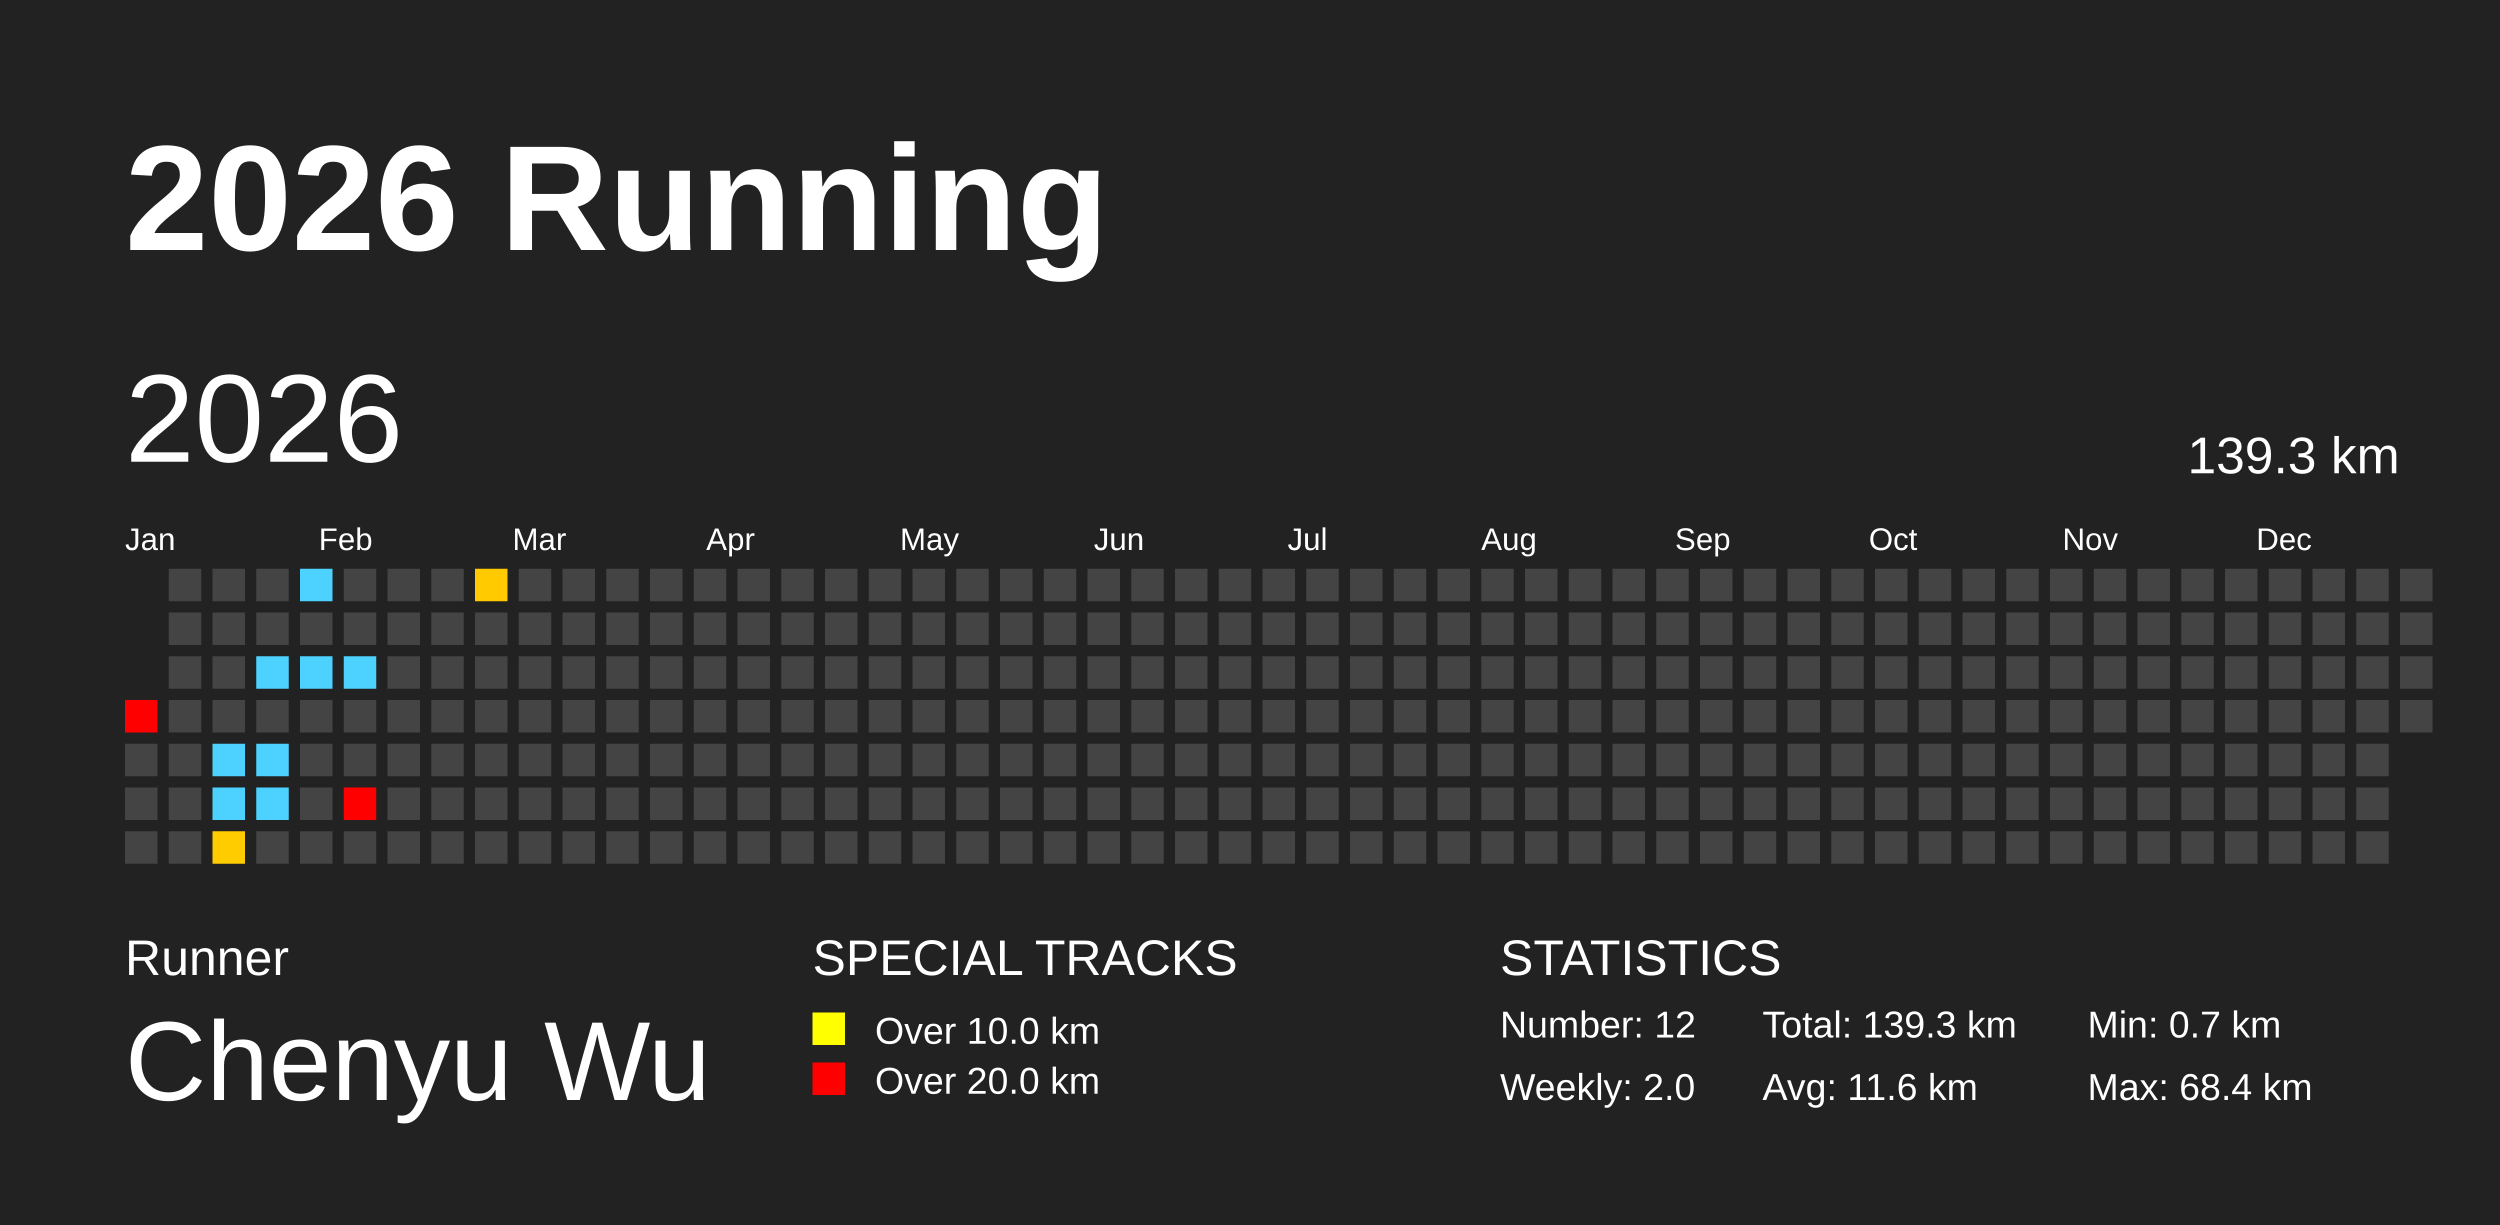
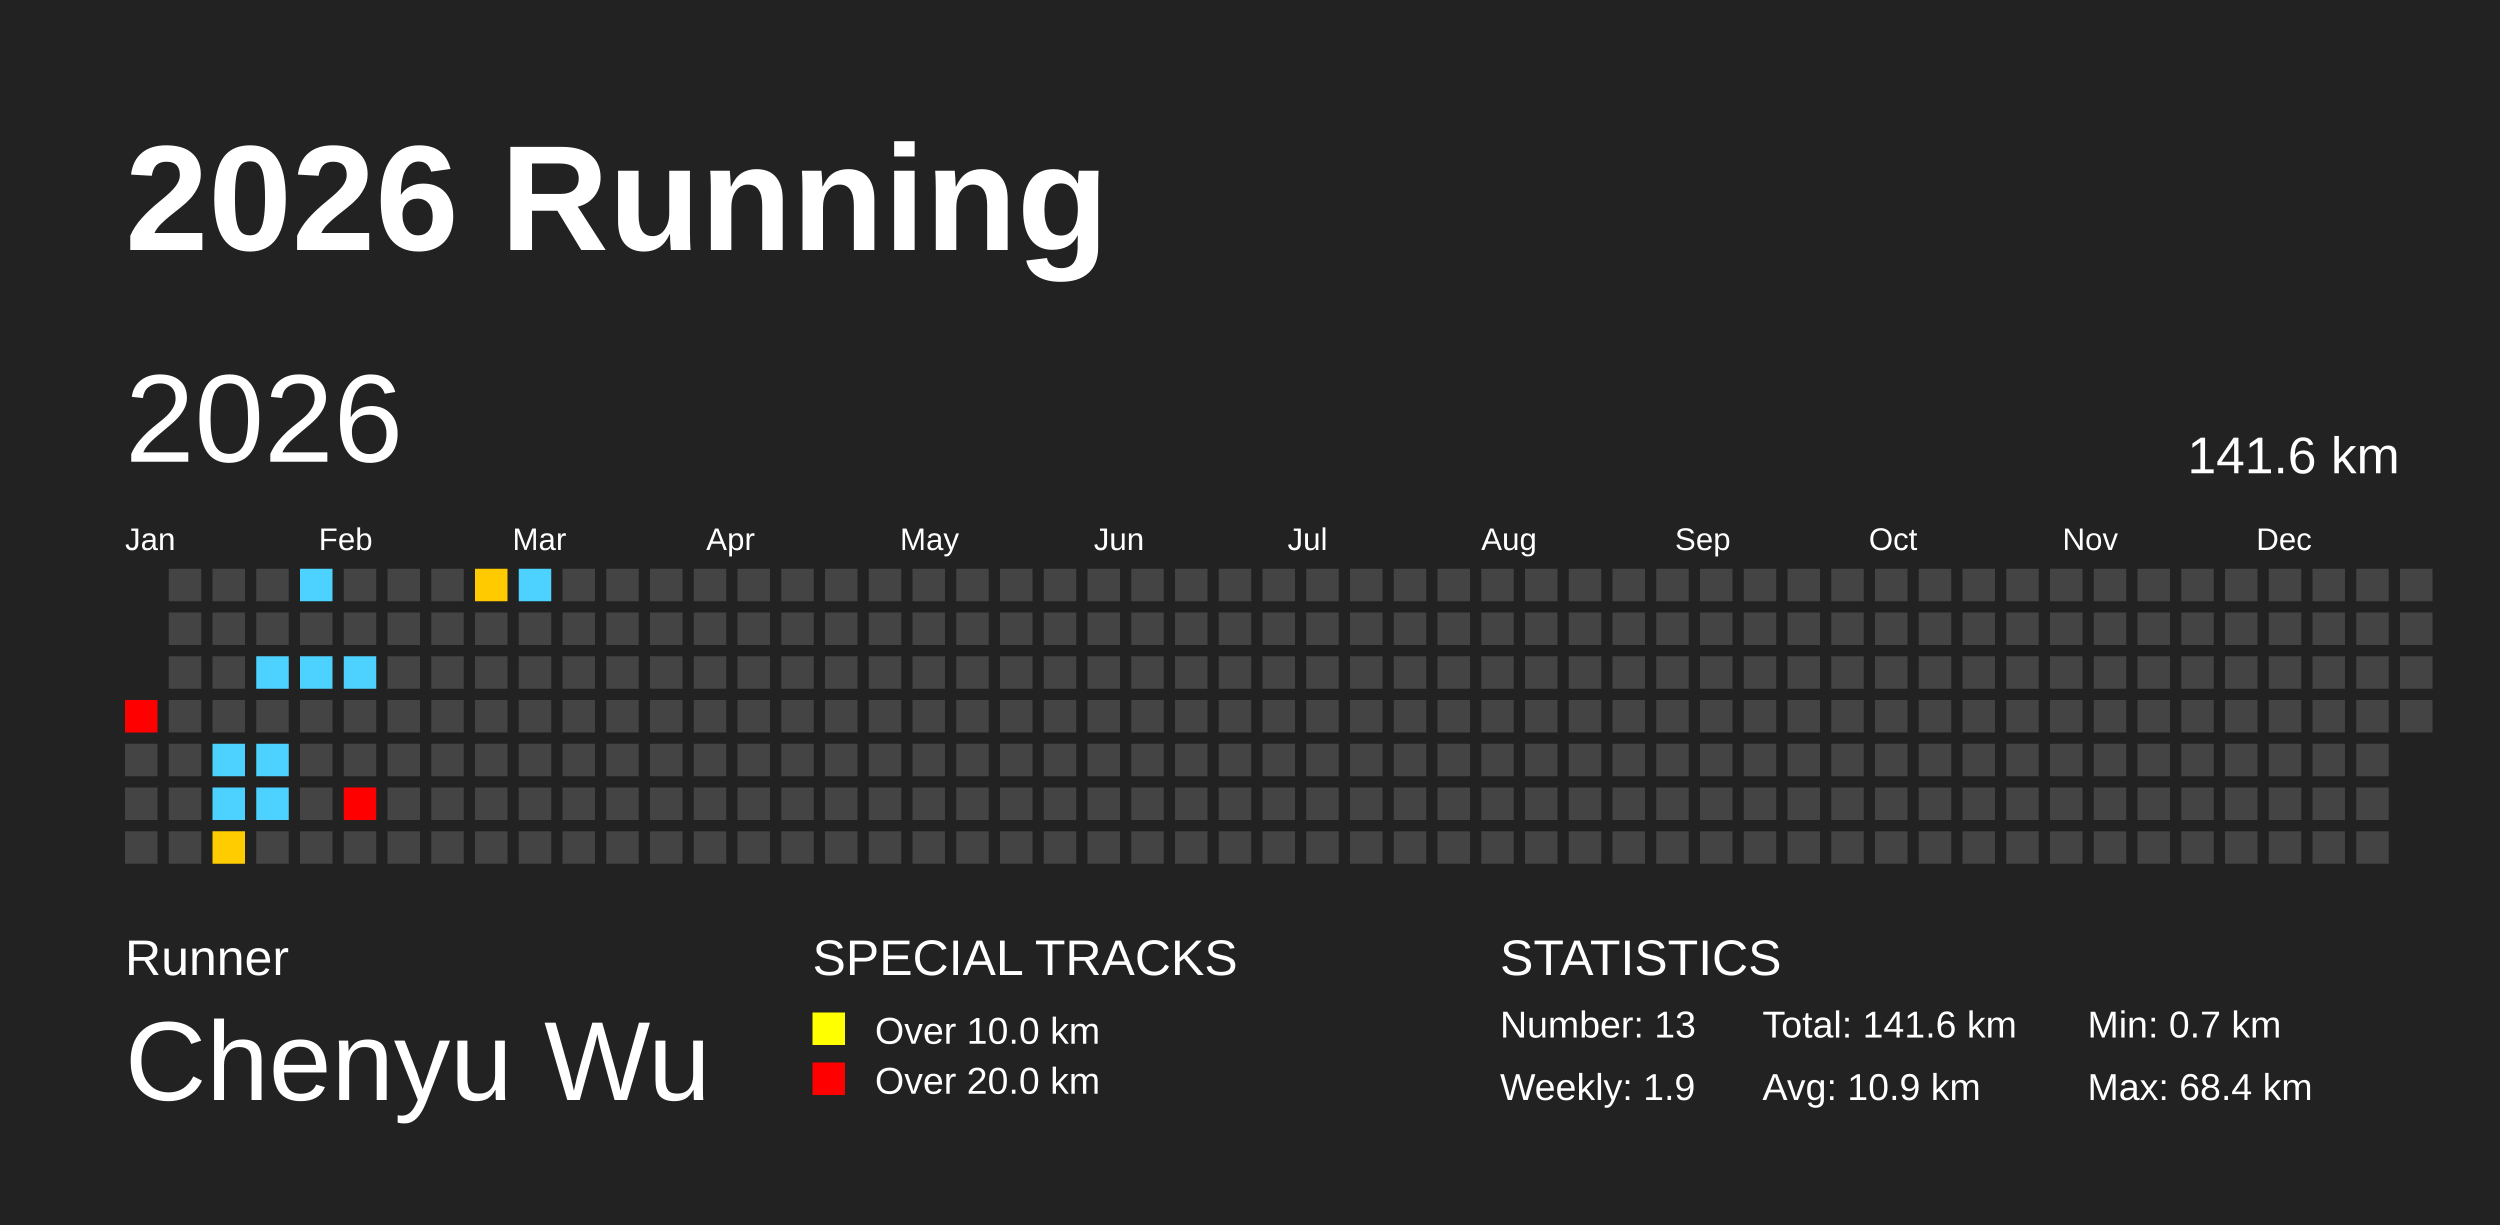
<svg xmlns="http://www.w3.org/2000/svg" baseProfile="full" height="98mm" version="1.1" viewBox="0,0,200,98" width="200mm">
  <defs />
  <rect fill="#222222" height="98" width="200" x="0" y="0" />
  <text fill="#FFFFFF" style="font-size:12px; font-family:Arial; font-weight:bold;" x="10" y="20">2026 Running</text>
  <text fill="#FFFFFF" style="font-size:4px; font-family:Arial" x="10" y="78">Runner</text>
  <text fill="#FFFFFF" style="font-size:9px; font-family:Arial" x="10" y="88">Chenyu Wu</text>
  <text fill="#FFFFFF" style="font-size:4px; font-family:Arial" x="65" y="78">SPECIAL TRACKS</text>
  <rect fill="yellow" height="2.6" width="2.6" x="65" y="81" />
  <text fill="#FFFFFF" style="font-size:3px; font-family:Arial" x="70" y="83.5">Over 10.0 km</text>
  <rect fill="red" height="2.6" width="2.6" x="65" y="85" />
  <text fill="#FFFFFF" style="font-size:3px; font-family:Arial" x="70" y="87.5">Over 20.0 km</text>
  <text fill="#FFFFFF" style="font-size:4px; font-family:Arial" x="120" y="78">STATISTICS</text>
-   <text fill="#FFFFFF" style="font-size:3px; font-family:Arial" x="120" y="83">Number: 12</text>
-   <text fill="#FFFFFF" style="font-size:3px; font-family:Arial" x="120" y="88">Weekly: 2.0</text>
-   <text fill="#FFFFFF" style="font-size:3px; font-family:Arial" x="141" y="83">Total: 139.3 km</text>
-   <text fill="#FFFFFF" style="font-size:3px; font-family:Arial" x="141" y="88">Avg: 11.6 km</text>
+   <text fill="#FFFFFF" style="font-size:3px; font-family:Arial" x="120" y="83">Number: 13</text>
+   <text fill="#FFFFFF" style="font-size:3px; font-family:Arial" x="120" y="88">Weekly: 1.9</text>
+   <text fill="#FFFFFF" style="font-size:3px; font-family:Arial" x="141" y="83">Total: 141.6 km</text>
+   <text fill="#FFFFFF" style="font-size:3px; font-family:Arial" x="141" y="88">Avg: 10.9 km</text>
  <text fill="#FFFFFF" style="font-size:3px; font-family:Arial" x="167" y="83">Min: 0.7 km</text>
  <text fill="#FFFFFF" style="font-size:3px; font-family:Arial" x="167" y="88">Max: 68.4 km</text>
  <text dominant-baseline="hanging" fill="#FFFFFF" style="font-size:10.0px; font-family:Arial;" x="10" y="30">2026</text>
-   <text dominant-baseline="hanging" fill="#FFFFFF" style="font-size:4.125px; font-family:Arial;" x="175" y="35">139.3 km</text>
+   <text dominant-baseline="hanging" fill="#FFFFFF" style="font-size:4.125px; font-family:Arial;" x="175" y="35">141.6 km</text>
  <text fill="#FFFFFF" style="font-size:2.5px; font-family:Arial" x="10.0" y="44">Jan</text>
  <text fill="#FFFFFF" style="font-size:2.5px; font-family:Arial" x="25.5" y="44">Feb</text>
  <text fill="#FFFFFF" style="font-size:2.5px; font-family:Arial" x="41.0" y="44">Mar</text>
  <text fill="#FFFFFF" style="font-size:2.5px; font-family:Arial" x="56.5" y="44">Apr</text>
  <text fill="#FFFFFF" style="font-size:2.5px; font-family:Arial" x="72.0" y="44">May</text>
  <text fill="#FFFFFF" style="font-size:2.5px; font-family:Arial" x="87.5" y="44">Jun</text>
  <text fill="#FFFFFF" style="font-size:2.5px; font-family:Arial" x="103.0" y="44">Jul</text>
  <text fill="#FFFFFF" style="font-size:2.5px; font-family:Arial" x="118.5" y="44">Aug</text>
  <text fill="#FFFFFF" style="font-size:2.5px; font-family:Arial" x="134.0" y="44">Sep</text>
  <text fill="#FFFFFF" style="font-size:2.5px; font-family:Arial" x="149.5" y="44">Oct</text>
  <text fill="#FFFFFF" style="font-size:2.5px; font-family:Arial" x="165.0" y="44">Nov</text>
  <text fill="#FFFFFF" style="font-size:2.5px; font-family:Arial" x="180.5" y="44">Dec</text>
  <rect fill="red" height="2.6" width="2.6" x="10.0" y="56.0" />
  <rect fill="#444444" height="2.6" width="2.6" x="10.0" y="59.5" />
  <rect fill="#444444" height="2.6" width="2.6" x="10.0" y="63.0" />
  <rect fill="#444444" height="2.6" width="2.6" x="10.0" y="66.5" />
  <rect fill="#444444" height="2.6" width="2.6" x="13.5" y="45.5" />
  <rect fill="#444444" height="2.6" width="2.6" x="13.5" y="49.0" />
  <rect fill="#444444" height="2.6" width="2.6" x="13.5" y="52.5" />
  <rect fill="#444444" height="2.6" width="2.6" x="13.5" y="56.0" />
  <rect fill="#444444" height="2.6" width="2.6" x="13.5" y="59.5" />
  <rect fill="#444444" height="2.6" width="2.6" x="13.5" y="63.0" />
  <rect fill="#444444" height="2.6" width="2.6" x="13.5" y="66.5" />
  <rect fill="#444444" height="2.6" width="2.6" x="17.0" y="45.5" />
  <rect fill="#444444" height="2.6" width="2.6" x="17.0" y="49.0" />
  <rect fill="#444444" height="2.6" width="2.6" x="17.0" y="52.5" />
  <rect fill="#444444" height="2.6" width="2.6" x="17.0" y="56.0" />
  <rect fill="#4dd2ff" height="2.6" width="2.6" x="17.0" y="59.5" />
  <rect fill="#4dd2ff" height="2.6" width="2.6" x="17.0" y="63.0" />
  <rect fill="#ffcc00" height="2.6" width="2.6" x="17.0" y="66.5" />
  <rect fill="#444444" height="2.6" width="2.6" x="20.5" y="45.5" />
  <rect fill="#444444" height="2.6" width="2.6" x="20.5" y="49.0" />
  <rect fill="#4dd2ff" height="2.6" width="2.6" x="20.5" y="52.5" />
  <rect fill="#444444" height="2.6" width="2.6" x="20.5" y="56.0" />
  <rect fill="#4dd2ff" height="2.6" width="2.6" x="20.5" y="59.5" />
  <rect fill="#4dd2ff" height="2.6" width="2.6" x="20.5" y="63.0" />
  <rect fill="#444444" height="2.6" width="2.6" x="20.5" y="66.5" />
  <rect fill="#4dd2ff" height="2.6" width="2.6" x="24.0" y="45.5" />
  <rect fill="#444444" height="2.6" width="2.6" x="24.0" y="49.0" />
  <rect fill="#4dd2ff" height="2.6" width="2.6" x="24.0" y="52.5" />
  <rect fill="#444444" height="2.6" width="2.6" x="24.0" y="56.0" />
  <rect fill="#444444" height="2.6" width="2.6" x="24.0" y="59.5" />
  <rect fill="#444444" height="2.6" width="2.6" x="24.0" y="63.0" />
  <rect fill="#444444" height="2.6" width="2.6" x="24.0" y="66.5" />
  <rect fill="#444444" height="2.6" width="2.6" x="27.5" y="45.5" />
  <rect fill="#444444" height="2.6" width="2.6" x="27.5" y="49.0" />
  <rect fill="#4dd2ff" height="2.6" width="2.6" x="27.5" y="52.5" />
  <rect fill="#444444" height="2.6" width="2.6" x="27.5" y="56.0" />
  <rect fill="#444444" height="2.6" width="2.6" x="27.5" y="59.5" />
  <rect fill="red" height="2.6" width="2.6" x="27.5" y="63.0" />
  <rect fill="#444444" height="2.6" width="2.6" x="27.5" y="66.5" />
  <rect fill="#444444" height="2.6" width="2.6" x="31.0" y="45.5" />
  <rect fill="#444444" height="2.6" width="2.6" x="31.0" y="49.0" />
  <rect fill="#444444" height="2.6" width="2.6" x="31.0" y="52.5" />
  <rect fill="#444444" height="2.6" width="2.6" x="31.0" y="56.0" />
  <rect fill="#444444" height="2.6" width="2.6" x="31.0" y="59.5" />
  <rect fill="#444444" height="2.6" width="2.6" x="31.0" y="63.0" />
  <rect fill="#444444" height="2.6" width="2.6" x="31.0" y="66.5" />
  <rect fill="#444444" height="2.6" width="2.6" x="34.5" y="45.5" />
  <rect fill="#444444" height="2.6" width="2.6" x="34.5" y="49.0" />
  <rect fill="#444444" height="2.6" width="2.6" x="34.5" y="52.5" />
  <rect fill="#444444" height="2.6" width="2.6" x="34.5" y="56.0" />
  <rect fill="#444444" height="2.6" width="2.6" x="34.5" y="59.5" />
  <rect fill="#444444" height="2.6" width="2.6" x="34.5" y="63.0" />
  <rect fill="#444444" height="2.6" width="2.6" x="34.5" y="66.5" />
  <rect fill="#ffcb00" height="2.6" width="2.6" x="38.0" y="45.5" />
  <rect fill="#444444" height="2.6" width="2.6" x="38.0" y="49.0" />
  <rect fill="#444444" height="2.6" width="2.6" x="38.0" y="52.5" />
  <rect fill="#444444" height="2.6" width="2.6" x="38.0" y="56.0" />
  <rect fill="#444444" height="2.6" width="2.6" x="38.0" y="59.5" />
  <rect fill="#444444" height="2.6" width="2.6" x="38.0" y="63.0" />
  <rect fill="#444444" height="2.6" width="2.6" x="38.0" y="66.5" />
-   <rect fill="#444444" height="2.6" width="2.6" x="41.5" y="45.5" />
+   <rect fill="#4dd2ff" height="2.6" width="2.6" x="41.5" y="45.5" />
  <rect fill="#444444" height="2.6" width="2.6" x="41.5" y="49.0" />
  <rect fill="#444444" height="2.6" width="2.6" x="41.5" y="52.5" />
  <rect fill="#444444" height="2.6" width="2.6" x="41.5" y="56.0" />
  <rect fill="#444444" height="2.6" width="2.6" x="41.5" y="59.5" />
  <rect fill="#444444" height="2.6" width="2.6" x="41.5" y="63.0" />
  <rect fill="#444444" height="2.6" width="2.6" x="41.5" y="66.5" />
  <rect fill="#444444" height="2.6" width="2.6" x="45.0" y="45.5" />
  <rect fill="#444444" height="2.6" width="2.6" x="45.0" y="49.0" />
  <rect fill="#444444" height="2.6" width="2.6" x="45.0" y="52.5" />
  <rect fill="#444444" height="2.6" width="2.6" x="45.0" y="56.0" />
  <rect fill="#444444" height="2.6" width="2.6" x="45.0" y="59.5" />
  <rect fill="#444444" height="2.6" width="2.6" x="45.0" y="63.0" />
  <rect fill="#444444" height="2.6" width="2.6" x="45.0" y="66.5" />
  <rect fill="#444444" height="2.6" width="2.6" x="48.5" y="45.5" />
  <rect fill="#444444" height="2.6" width="2.6" x="48.5" y="49.0" />
  <rect fill="#444444" height="2.6" width="2.6" x="48.5" y="52.5" />
  <rect fill="#444444" height="2.6" width="2.6" x="48.5" y="56.0" />
  <rect fill="#444444" height="2.6" width="2.6" x="48.5" y="59.5" />
  <rect fill="#444444" height="2.6" width="2.6" x="48.5" y="63.0" />
  <rect fill="#444444" height="2.6" width="2.6" x="48.5" y="66.5" />
  <rect fill="#444444" height="2.6" width="2.6" x="52.0" y="45.5" />
  <rect fill="#444444" height="2.6" width="2.6" x="52.0" y="49.0" />
  <rect fill="#444444" height="2.6" width="2.6" x="52.0" y="52.5" />
  <rect fill="#444444" height="2.6" width="2.6" x="52.0" y="56.0" />
  <rect fill="#444444" height="2.6" width="2.6" x="52.0" y="59.5" />
  <rect fill="#444444" height="2.6" width="2.6" x="52.0" y="63.0" />
  <rect fill="#444444" height="2.6" width="2.6" x="52.0" y="66.5" />
  <rect fill="#444444" height="2.6" width="2.6" x="55.5" y="45.5" />
  <rect fill="#444444" height="2.6" width="2.6" x="55.5" y="49.0" />
  <rect fill="#444444" height="2.6" width="2.6" x="55.5" y="52.5" />
  <rect fill="#444444" height="2.6" width="2.6" x="55.5" y="56.0" />
  <rect fill="#444444" height="2.6" width="2.6" x="55.5" y="59.5" />
  <rect fill="#444444" height="2.6" width="2.6" x="55.5" y="63.0" />
  <rect fill="#444444" height="2.6" width="2.6" x="55.5" y="66.5" />
  <rect fill="#444444" height="2.6" width="2.6" x="59.0" y="45.5" />
  <rect fill="#444444" height="2.6" width="2.6" x="59.0" y="49.0" />
  <rect fill="#444444" height="2.6" width="2.6" x="59.0" y="52.5" />
  <rect fill="#444444" height="2.6" width="2.6" x="59.0" y="56.0" />
  <rect fill="#444444" height="2.6" width="2.6" x="59.0" y="59.5" />
  <rect fill="#444444" height="2.6" width="2.6" x="59.0" y="63.0" />
  <rect fill="#444444" height="2.6" width="2.6" x="59.0" y="66.5" />
  <rect fill="#444444" height="2.6" width="2.6" x="62.5" y="45.5" />
  <rect fill="#444444" height="2.6" width="2.6" x="62.5" y="49.0" />
  <rect fill="#444444" height="2.6" width="2.6" x="62.5" y="52.5" />
  <rect fill="#444444" height="2.6" width="2.6" x="62.5" y="56.0" />
  <rect fill="#444444" height="2.6" width="2.6" x="62.5" y="59.5" />
  <rect fill="#444444" height="2.6" width="2.6" x="62.5" y="63.0" />
  <rect fill="#444444" height="2.6" width="2.6" x="62.5" y="66.5" />
  <rect fill="#444444" height="2.6" width="2.6" x="66.0" y="45.5" />
  <rect fill="#444444" height="2.6" width="2.6" x="66.0" y="49.0" />
  <rect fill="#444444" height="2.6" width="2.6" x="66.0" y="52.5" />
  <rect fill="#444444" height="2.6" width="2.6" x="66.0" y="56.0" />
  <rect fill="#444444" height="2.6" width="2.6" x="66.0" y="59.5" />
  <rect fill="#444444" height="2.6" width="2.6" x="66.0" y="63.0" />
  <rect fill="#444444" height="2.6" width="2.6" x="66.0" y="66.5" />
  <rect fill="#444444" height="2.6" width="2.6" x="69.5" y="45.5" />
  <rect fill="#444444" height="2.6" width="2.6" x="69.5" y="49.0" />
  <rect fill="#444444" height="2.6" width="2.6" x="69.5" y="52.5" />
  <rect fill="#444444" height="2.6" width="2.6" x="69.5" y="56.0" />
  <rect fill="#444444" height="2.6" width="2.6" x="69.5" y="59.5" />
  <rect fill="#444444" height="2.6" width="2.6" x="69.5" y="63.0" />
  <rect fill="#444444" height="2.6" width="2.6" x="69.5" y="66.5" />
  <rect fill="#444444" height="2.6" width="2.6" x="73.0" y="45.5" />
  <rect fill="#444444" height="2.6" width="2.6" x="73.0" y="49.0" />
  <rect fill="#444444" height="2.6" width="2.6" x="73.0" y="52.5" />
  <rect fill="#444444" height="2.6" width="2.6" x="73.0" y="56.0" />
  <rect fill="#444444" height="2.6" width="2.6" x="73.0" y="59.5" />
  <rect fill="#444444" height="2.6" width="2.6" x="73.0" y="63.0" />
  <rect fill="#444444" height="2.6" width="2.6" x="73.0" y="66.5" />
  <rect fill="#444444" height="2.6" width="2.6" x="76.5" y="45.5" />
  <rect fill="#444444" height="2.6" width="2.6" x="76.5" y="49.0" />
  <rect fill="#444444" height="2.6" width="2.6" x="76.5" y="52.5" />
  <rect fill="#444444" height="2.6" width="2.6" x="76.5" y="56.0" />
  <rect fill="#444444" height="2.6" width="2.6" x="76.5" y="59.5" />
  <rect fill="#444444" height="2.6" width="2.6" x="76.5" y="63.0" />
  <rect fill="#444444" height="2.6" width="2.6" x="76.5" y="66.5" />
  <rect fill="#444444" height="2.6" width="2.6" x="80.0" y="45.5" />
  <rect fill="#444444" height="2.6" width="2.6" x="80.0" y="49.0" />
  <rect fill="#444444" height="2.6" width="2.6" x="80.0" y="52.5" />
  <rect fill="#444444" height="2.6" width="2.6" x="80.0" y="56.0" />
  <rect fill="#444444" height="2.6" width="2.6" x="80.0" y="59.5" />
  <rect fill="#444444" height="2.6" width="2.6" x="80.0" y="63.0" />
  <rect fill="#444444" height="2.6" width="2.6" x="80.0" y="66.5" />
  <rect fill="#444444" height="2.6" width="2.6" x="83.5" y="45.5" />
  <rect fill="#444444" height="2.6" width="2.6" x="83.5" y="49.0" />
  <rect fill="#444444" height="2.6" width="2.6" x="83.5" y="52.5" />
  <rect fill="#444444" height="2.6" width="2.6" x="83.5" y="56.0" />
  <rect fill="#444444" height="2.6" width="2.6" x="83.5" y="59.5" />
  <rect fill="#444444" height="2.6" width="2.6" x="83.5" y="63.0" />
  <rect fill="#444444" height="2.6" width="2.6" x="83.5" y="66.5" />
  <rect fill="#444444" height="2.6" width="2.6" x="87.0" y="45.5" />
  <rect fill="#444444" height="2.6" width="2.6" x="87.0" y="49.0" />
  <rect fill="#444444" height="2.6" width="2.6" x="87.0" y="52.5" />
  <rect fill="#444444" height="2.6" width="2.6" x="87.0" y="56.0" />
  <rect fill="#444444" height="2.6" width="2.6" x="87.0" y="59.5" />
  <rect fill="#444444" height="2.6" width="2.6" x="87.0" y="63.0" />
  <rect fill="#444444" height="2.6" width="2.6" x="87.0" y="66.5" />
  <rect fill="#444444" height="2.6" width="2.6" x="90.5" y="45.5" />
  <rect fill="#444444" height="2.6" width="2.6" x="90.5" y="49.0" />
  <rect fill="#444444" height="2.6" width="2.6" x="90.5" y="52.5" />
  <rect fill="#444444" height="2.6" width="2.6" x="90.5" y="56.0" />
  <rect fill="#444444" height="2.6" width="2.6" x="90.5" y="59.5" />
  <rect fill="#444444" height="2.6" width="2.6" x="90.5" y="63.0" />
  <rect fill="#444444" height="2.6" width="2.6" x="90.5" y="66.5" />
  <rect fill="#444444" height="2.6" width="2.6" x="94.0" y="45.5" />
  <rect fill="#444444" height="2.6" width="2.6" x="94.0" y="49.0" />
  <rect fill="#444444" height="2.6" width="2.6" x="94.0" y="52.5" />
  <rect fill="#444444" height="2.6" width="2.6" x="94.0" y="56.0" />
  <rect fill="#444444" height="2.6" width="2.6" x="94.0" y="59.5" />
  <rect fill="#444444" height="2.6" width="2.6" x="94.0" y="63.0" />
  <rect fill="#444444" height="2.6" width="2.6" x="94.0" y="66.5" />
  <rect fill="#444444" height="2.6" width="2.6" x="97.5" y="45.5" />
  <rect fill="#444444" height="2.6" width="2.6" x="97.5" y="49.0" />
  <rect fill="#444444" height="2.6" width="2.6" x="97.5" y="52.5" />
  <rect fill="#444444" height="2.6" width="2.6" x="97.5" y="56.0" />
  <rect fill="#444444" height="2.6" width="2.6" x="97.5" y="59.5" />
  <rect fill="#444444" height="2.6" width="2.6" x="97.5" y="63.0" />
  <rect fill="#444444" height="2.6" width="2.6" x="97.5" y="66.5" />
  <rect fill="#444444" height="2.6" width="2.6" x="101.0" y="45.5" />
  <rect fill="#444444" height="2.6" width="2.6" x="101.0" y="49.0" />
  <rect fill="#444444" height="2.6" width="2.6" x="101.0" y="52.5" />
  <rect fill="#444444" height="2.6" width="2.6" x="101.0" y="56.0" />
  <rect fill="#444444" height="2.6" width="2.6" x="101.0" y="59.5" />
  <rect fill="#444444" height="2.6" width="2.6" x="101.0" y="63.0" />
  <rect fill="#444444" height="2.6" width="2.6" x="101.0" y="66.5" />
  <rect fill="#444444" height="2.6" width="2.6" x="104.5" y="45.5" />
  <rect fill="#444444" height="2.6" width="2.6" x="104.5" y="49.0" />
  <rect fill="#444444" height="2.6" width="2.6" x="104.5" y="52.5" />
  <rect fill="#444444" height="2.6" width="2.6" x="104.5" y="56.0" />
  <rect fill="#444444" height="2.6" width="2.6" x="104.5" y="59.5" />
  <rect fill="#444444" height="2.6" width="2.6" x="104.5" y="63.0" />
  <rect fill="#444444" height="2.6" width="2.6" x="104.5" y="66.5" />
  <rect fill="#444444" height="2.6" width="2.6" x="108.0" y="45.5" />
  <rect fill="#444444" height="2.6" width="2.6" x="108.0" y="49.0" />
  <rect fill="#444444" height="2.6" width="2.6" x="108.0" y="52.5" />
  <rect fill="#444444" height="2.6" width="2.6" x="108.0" y="56.0" />
  <rect fill="#444444" height="2.6" width="2.6" x="108.0" y="59.5" />
  <rect fill="#444444" height="2.6" width="2.6" x="108.0" y="63.0" />
  <rect fill="#444444" height="2.6" width="2.6" x="108.0" y="66.5" />
  <rect fill="#444444" height="2.6" width="2.6" x="111.5" y="45.5" />
  <rect fill="#444444" height="2.6" width="2.6" x="111.5" y="49.0" />
  <rect fill="#444444" height="2.6" width="2.6" x="111.5" y="52.5" />
  <rect fill="#444444" height="2.6" width="2.6" x="111.5" y="56.0" />
  <rect fill="#444444" height="2.6" width="2.6" x="111.5" y="59.5" />
  <rect fill="#444444" height="2.6" width="2.6" x="111.5" y="63.0" />
  <rect fill="#444444" height="2.6" width="2.6" x="111.5" y="66.5" />
  <rect fill="#444444" height="2.6" width="2.6" x="115.0" y="45.5" />
  <rect fill="#444444" height="2.6" width="2.6" x="115.0" y="49.0" />
  <rect fill="#444444" height="2.6" width="2.6" x="115.0" y="52.5" />
  <rect fill="#444444" height="2.6" width="2.6" x="115.0" y="56.0" />
  <rect fill="#444444" height="2.6" width="2.6" x="115.0" y="59.5" />
  <rect fill="#444444" height="2.6" width="2.6" x="115.0" y="63.0" />
  <rect fill="#444444" height="2.6" width="2.6" x="115.0" y="66.5" />
  <rect fill="#444444" height="2.6" width="2.6" x="118.5" y="45.5" />
  <rect fill="#444444" height="2.6" width="2.6" x="118.5" y="49.0" />
  <rect fill="#444444" height="2.6" width="2.6" x="118.5" y="52.5" />
  <rect fill="#444444" height="2.6" width="2.6" x="118.5" y="56.0" />
  <rect fill="#444444" height="2.6" width="2.6" x="118.5" y="59.5" />
  <rect fill="#444444" height="2.6" width="2.6" x="118.5" y="63.0" />
  <rect fill="#444444" height="2.6" width="2.6" x="118.5" y="66.5" />
  <rect fill="#444444" height="2.6" width="2.6" x="122.0" y="45.5" />
  <rect fill="#444444" height="2.6" width="2.6" x="122.0" y="49.0" />
  <rect fill="#444444" height="2.6" width="2.6" x="122.0" y="52.5" />
  <rect fill="#444444" height="2.6" width="2.6" x="122.0" y="56.0" />
  <rect fill="#444444" height="2.6" width="2.6" x="122.0" y="59.5" />
  <rect fill="#444444" height="2.6" width="2.6" x="122.0" y="63.0" />
  <rect fill="#444444" height="2.6" width="2.6" x="122.0" y="66.5" />
  <rect fill="#444444" height="2.6" width="2.6" x="125.5" y="45.5" />
  <rect fill="#444444" height="2.6" width="2.6" x="125.5" y="49.0" />
  <rect fill="#444444" height="2.6" width="2.6" x="125.5" y="52.5" />
  <rect fill="#444444" height="2.6" width="2.6" x="125.5" y="56.0" />
  <rect fill="#444444" height="2.6" width="2.6" x="125.5" y="59.5" />
  <rect fill="#444444" height="2.6" width="2.6" x="125.5" y="63.0" />
  <rect fill="#444444" height="2.6" width="2.6" x="125.5" y="66.5" />
  <rect fill="#444444" height="2.6" width="2.6" x="129.0" y="45.5" />
  <rect fill="#444444" height="2.6" width="2.6" x="129.0" y="49.0" />
  <rect fill="#444444" height="2.6" width="2.6" x="129.0" y="52.5" />
  <rect fill="#444444" height="2.6" width="2.6" x="129.0" y="56.0" />
  <rect fill="#444444" height="2.6" width="2.6" x="129.0" y="59.5" />
  <rect fill="#444444" height="2.6" width="2.6" x="129.0" y="63.0" />
  <rect fill="#444444" height="2.6" width="2.6" x="129.0" y="66.5" />
  <rect fill="#444444" height="2.6" width="2.6" x="132.5" y="45.5" />
  <rect fill="#444444" height="2.6" width="2.6" x="132.5" y="49.0" />
  <rect fill="#444444" height="2.6" width="2.6" x="132.5" y="52.5" />
  <rect fill="#444444" height="2.6" width="2.6" x="132.5" y="56.0" />
  <rect fill="#444444" height="2.6" width="2.6" x="132.5" y="59.5" />
  <rect fill="#444444" height="2.6" width="2.6" x="132.5" y="63.0" />
  <rect fill="#444444" height="2.6" width="2.6" x="132.5" y="66.5" />
  <rect fill="#444444" height="2.6" width="2.6" x="136.0" y="45.5" />
  <rect fill="#444444" height="2.6" width="2.6" x="136.0" y="49.0" />
  <rect fill="#444444" height="2.6" width="2.6" x="136.0" y="52.5" />
  <rect fill="#444444" height="2.6" width="2.6" x="136.0" y="56.0" />
  <rect fill="#444444" height="2.6" width="2.6" x="136.0" y="59.5" />
  <rect fill="#444444" height="2.6" width="2.6" x="136.0" y="63.0" />
  <rect fill="#444444" height="2.6" width="2.6" x="136.0" y="66.5" />
  <rect fill="#444444" height="2.6" width="2.6" x="139.5" y="45.5" />
  <rect fill="#444444" height="2.6" width="2.6" x="139.5" y="49.0" />
  <rect fill="#444444" height="2.6" width="2.6" x="139.5" y="52.5" />
  <rect fill="#444444" height="2.6" width="2.6" x="139.5" y="56.0" />
  <rect fill="#444444" height="2.6" width="2.6" x="139.5" y="59.5" />
  <rect fill="#444444" height="2.6" width="2.6" x="139.5" y="63.0" />
  <rect fill="#444444" height="2.6" width="2.6" x="139.5" y="66.5" />
  <rect fill="#444444" height="2.6" width="2.6" x="143.0" y="45.5" />
  <rect fill="#444444" height="2.6" width="2.6" x="143.0" y="49.0" />
  <rect fill="#444444" height="2.6" width="2.6" x="143.0" y="52.5" />
  <rect fill="#444444" height="2.6" width="2.6" x="143.0" y="56.0" />
  <rect fill="#444444" height="2.6" width="2.6" x="143.0" y="59.5" />
  <rect fill="#444444" height="2.6" width="2.6" x="143.0" y="63.0" />
  <rect fill="#444444" height="2.6" width="2.6" x="143.0" y="66.5" />
  <rect fill="#444444" height="2.6" width="2.6" x="146.5" y="45.5" />
  <rect fill="#444444" height="2.6" width="2.6" x="146.5" y="49.0" />
  <rect fill="#444444" height="2.6" width="2.6" x="146.5" y="52.5" />
  <rect fill="#444444" height="2.6" width="2.6" x="146.5" y="56.0" />
  <rect fill="#444444" height="2.6" width="2.6" x="146.5" y="59.5" />
  <rect fill="#444444" height="2.6" width="2.6" x="146.5" y="63.0" />
  <rect fill="#444444" height="2.6" width="2.6" x="146.5" y="66.5" />
  <rect fill="#444444" height="2.6" width="2.6" x="150.0" y="45.5" />
  <rect fill="#444444" height="2.6" width="2.6" x="150.0" y="49.0" />
  <rect fill="#444444" height="2.6" width="2.6" x="150.0" y="52.5" />
  <rect fill="#444444" height="2.6" width="2.6" x="150.0" y="56.0" />
  <rect fill="#444444" height="2.6" width="2.6" x="150.0" y="59.5" />
  <rect fill="#444444" height="2.6" width="2.6" x="150.0" y="63.0" />
  <rect fill="#444444" height="2.6" width="2.6" x="150.0" y="66.5" />
  <rect fill="#444444" height="2.6" width="2.6" x="153.5" y="45.5" />
  <rect fill="#444444" height="2.6" width="2.6" x="153.5" y="49.0" />
  <rect fill="#444444" height="2.6" width="2.6" x="153.5" y="52.5" />
  <rect fill="#444444" height="2.6" width="2.6" x="153.5" y="56.0" />
  <rect fill="#444444" height="2.6" width="2.6" x="153.5" y="59.5" />
  <rect fill="#444444" height="2.6" width="2.6" x="153.5" y="63.0" />
  <rect fill="#444444" height="2.6" width="2.6" x="153.5" y="66.5" />
  <rect fill="#444444" height="2.6" width="2.6" x="157.0" y="45.5" />
  <rect fill="#444444" height="2.6" width="2.6" x="157.0" y="49.0" />
  <rect fill="#444444" height="2.6" width="2.6" x="157.0" y="52.5" />
  <rect fill="#444444" height="2.6" width="2.6" x="157.0" y="56.0" />
  <rect fill="#444444" height="2.6" width="2.6" x="157.0" y="59.5" />
  <rect fill="#444444" height="2.6" width="2.6" x="157.0" y="63.0" />
  <rect fill="#444444" height="2.6" width="2.6" x="157.0" y="66.5" />
  <rect fill="#444444" height="2.6" width="2.6" x="160.5" y="45.5" />
  <rect fill="#444444" height="2.6" width="2.6" x="160.5" y="49.0" />
  <rect fill="#444444" height="2.6" width="2.6" x="160.5" y="52.5" />
  <rect fill="#444444" height="2.6" width="2.6" x="160.5" y="56.0" />
  <rect fill="#444444" height="2.6" width="2.6" x="160.5" y="59.5" />
  <rect fill="#444444" height="2.6" width="2.6" x="160.5" y="63.0" />
  <rect fill="#444444" height="2.6" width="2.6" x="160.5" y="66.5" />
  <rect fill="#444444" height="2.6" width="2.6" x="164.0" y="45.5" />
  <rect fill="#444444" height="2.6" width="2.6" x="164.0" y="49.0" />
  <rect fill="#444444" height="2.6" width="2.6" x="164.0" y="52.5" />
  <rect fill="#444444" height="2.6" width="2.6" x="164.0" y="56.0" />
  <rect fill="#444444" height="2.6" width="2.6" x="164.0" y="59.5" />
  <rect fill="#444444" height="2.6" width="2.6" x="164.0" y="63.0" />
  <rect fill="#444444" height="2.6" width="2.6" x="164.0" y="66.5" />
  <rect fill="#444444" height="2.6" width="2.6" x="167.5" y="45.5" />
  <rect fill="#444444" height="2.6" width="2.6" x="167.5" y="49.0" />
  <rect fill="#444444" height="2.6" width="2.6" x="167.5" y="52.5" />
  <rect fill="#444444" height="2.6" width="2.6" x="167.5" y="56.0" />
  <rect fill="#444444" height="2.6" width="2.6" x="167.5" y="59.5" />
  <rect fill="#444444" height="2.6" width="2.6" x="167.5" y="63.0" />
  <rect fill="#444444" height="2.6" width="2.6" x="167.5" y="66.5" />
  <rect fill="#444444" height="2.6" width="2.6" x="171.0" y="45.5" />
  <rect fill="#444444" height="2.6" width="2.6" x="171.0" y="49.0" />
  <rect fill="#444444" height="2.6" width="2.6" x="171.0" y="52.5" />
  <rect fill="#444444" height="2.6" width="2.6" x="171.0" y="56.0" />
  <rect fill="#444444" height="2.6" width="2.6" x="171.0" y="59.5" />
  <rect fill="#444444" height="2.6" width="2.6" x="171.0" y="63.0" />
  <rect fill="#444444" height="2.6" width="2.6" x="171.0" y="66.5" />
  <rect fill="#444444" height="2.6" width="2.6" x="174.5" y="45.5" />
  <rect fill="#444444" height="2.6" width="2.6" x="174.5" y="49.0" />
  <rect fill="#444444" height="2.6" width="2.6" x="174.5" y="52.5" />
  <rect fill="#444444" height="2.6" width="2.6" x="174.5" y="56.0" />
  <rect fill="#444444" height="2.6" width="2.6" x="174.5" y="59.5" />
  <rect fill="#444444" height="2.6" width="2.6" x="174.5" y="63.0" />
  <rect fill="#444444" height="2.6" width="2.6" x="174.5" y="66.5" />
  <rect fill="#444444" height="2.6" width="2.6" x="178.0" y="45.5" />
  <rect fill="#444444" height="2.6" width="2.6" x="178.0" y="49.0" />
  <rect fill="#444444" height="2.6" width="2.6" x="178.0" y="52.5" />
  <rect fill="#444444" height="2.6" width="2.6" x="178.0" y="56.0" />
  <rect fill="#444444" height="2.6" width="2.6" x="178.0" y="59.5" />
  <rect fill="#444444" height="2.6" width="2.6" x="178.0" y="63.0" />
  <rect fill="#444444" height="2.6" width="2.6" x="178.0" y="66.5" />
  <rect fill="#444444" height="2.6" width="2.6" x="181.5" y="45.5" />
  <rect fill="#444444" height="2.6" width="2.6" x="181.5" y="49.0" />
  <rect fill="#444444" height="2.6" width="2.6" x="181.5" y="52.5" />
  <rect fill="#444444" height="2.6" width="2.6" x="181.5" y="56.0" />
  <rect fill="#444444" height="2.6" width="2.6" x="181.5" y="59.5" />
  <rect fill="#444444" height="2.6" width="2.6" x="181.5" y="63.0" />
  <rect fill="#444444" height="2.6" width="2.6" x="181.5" y="66.5" />
  <rect fill="#444444" height="2.6" width="2.6" x="185.0" y="45.5" />
  <rect fill="#444444" height="2.6" width="2.6" x="185.0" y="49.0" />
  <rect fill="#444444" height="2.6" width="2.6" x="185.0" y="52.5" />
  <rect fill="#444444" height="2.6" width="2.6" x="185.0" y="56.0" />
  <rect fill="#444444" height="2.6" width="2.6" x="185.0" y="59.5" />
  <rect fill="#444444" height="2.6" width="2.6" x="185.0" y="63.0" />
  <rect fill="#444444" height="2.6" width="2.6" x="185.0" y="66.5" />
  <rect fill="#444444" height="2.6" width="2.6" x="188.5" y="45.5" />
  <rect fill="#444444" height="2.6" width="2.6" x="188.5" y="49.0" />
  <rect fill="#444444" height="2.6" width="2.6" x="188.5" y="52.5" />
  <rect fill="#444444" height="2.6" width="2.6" x="188.5" y="56.0" />
  <rect fill="#444444" height="2.6" width="2.6" x="188.5" y="59.5" />
  <rect fill="#444444" height="2.6" width="2.6" x="188.5" y="63.0" />
  <rect fill="#444444" height="2.6" width="2.6" x="188.5" y="66.5" />
  <rect fill="#444444" height="2.6" width="2.6" x="192.0" y="45.5" />
  <rect fill="#444444" height="2.6" width="2.6" x="192.0" y="49.0" />
  <rect fill="#444444" height="2.6" width="2.6" x="192.0" y="52.5" />
  <rect fill="#444444" height="2.6" width="2.6" x="192.0" y="56.0" />
</svg>
